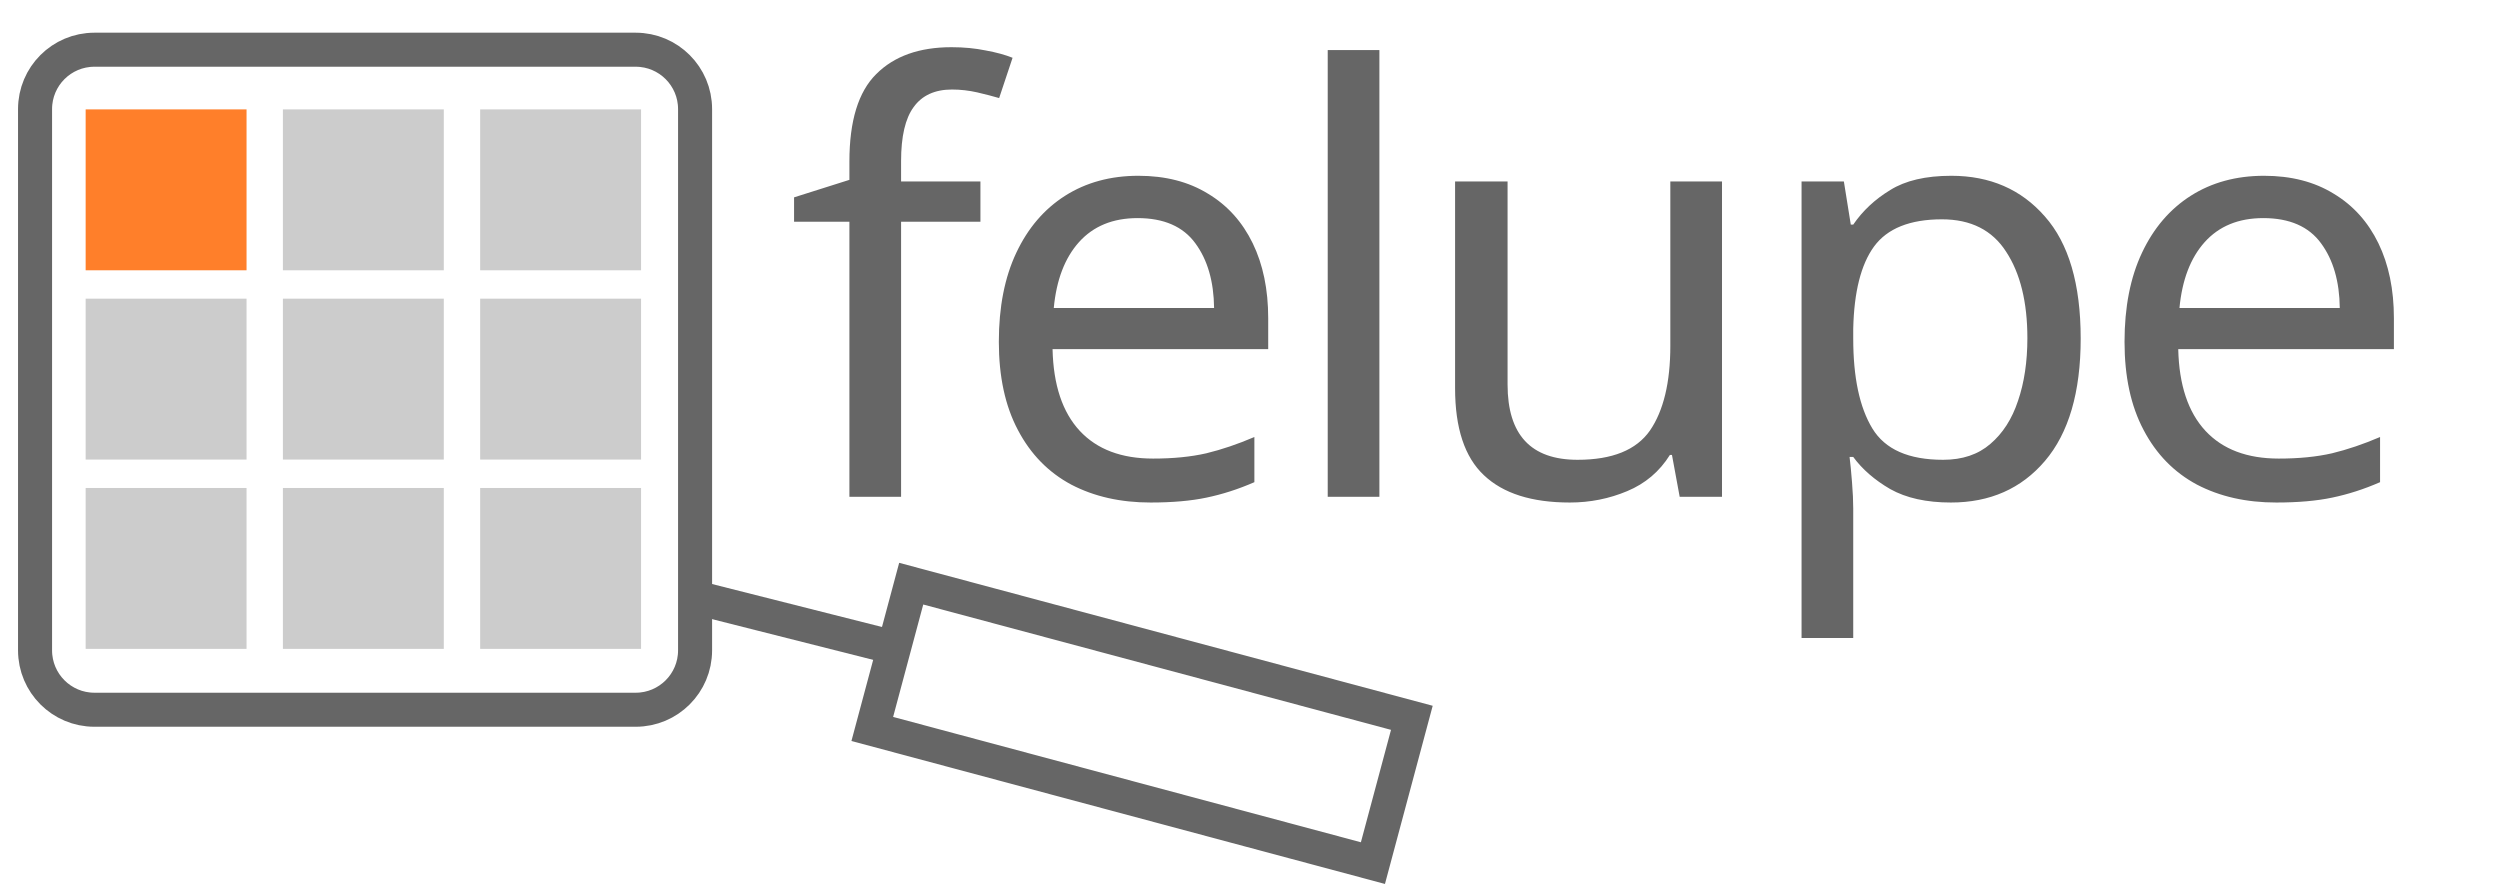
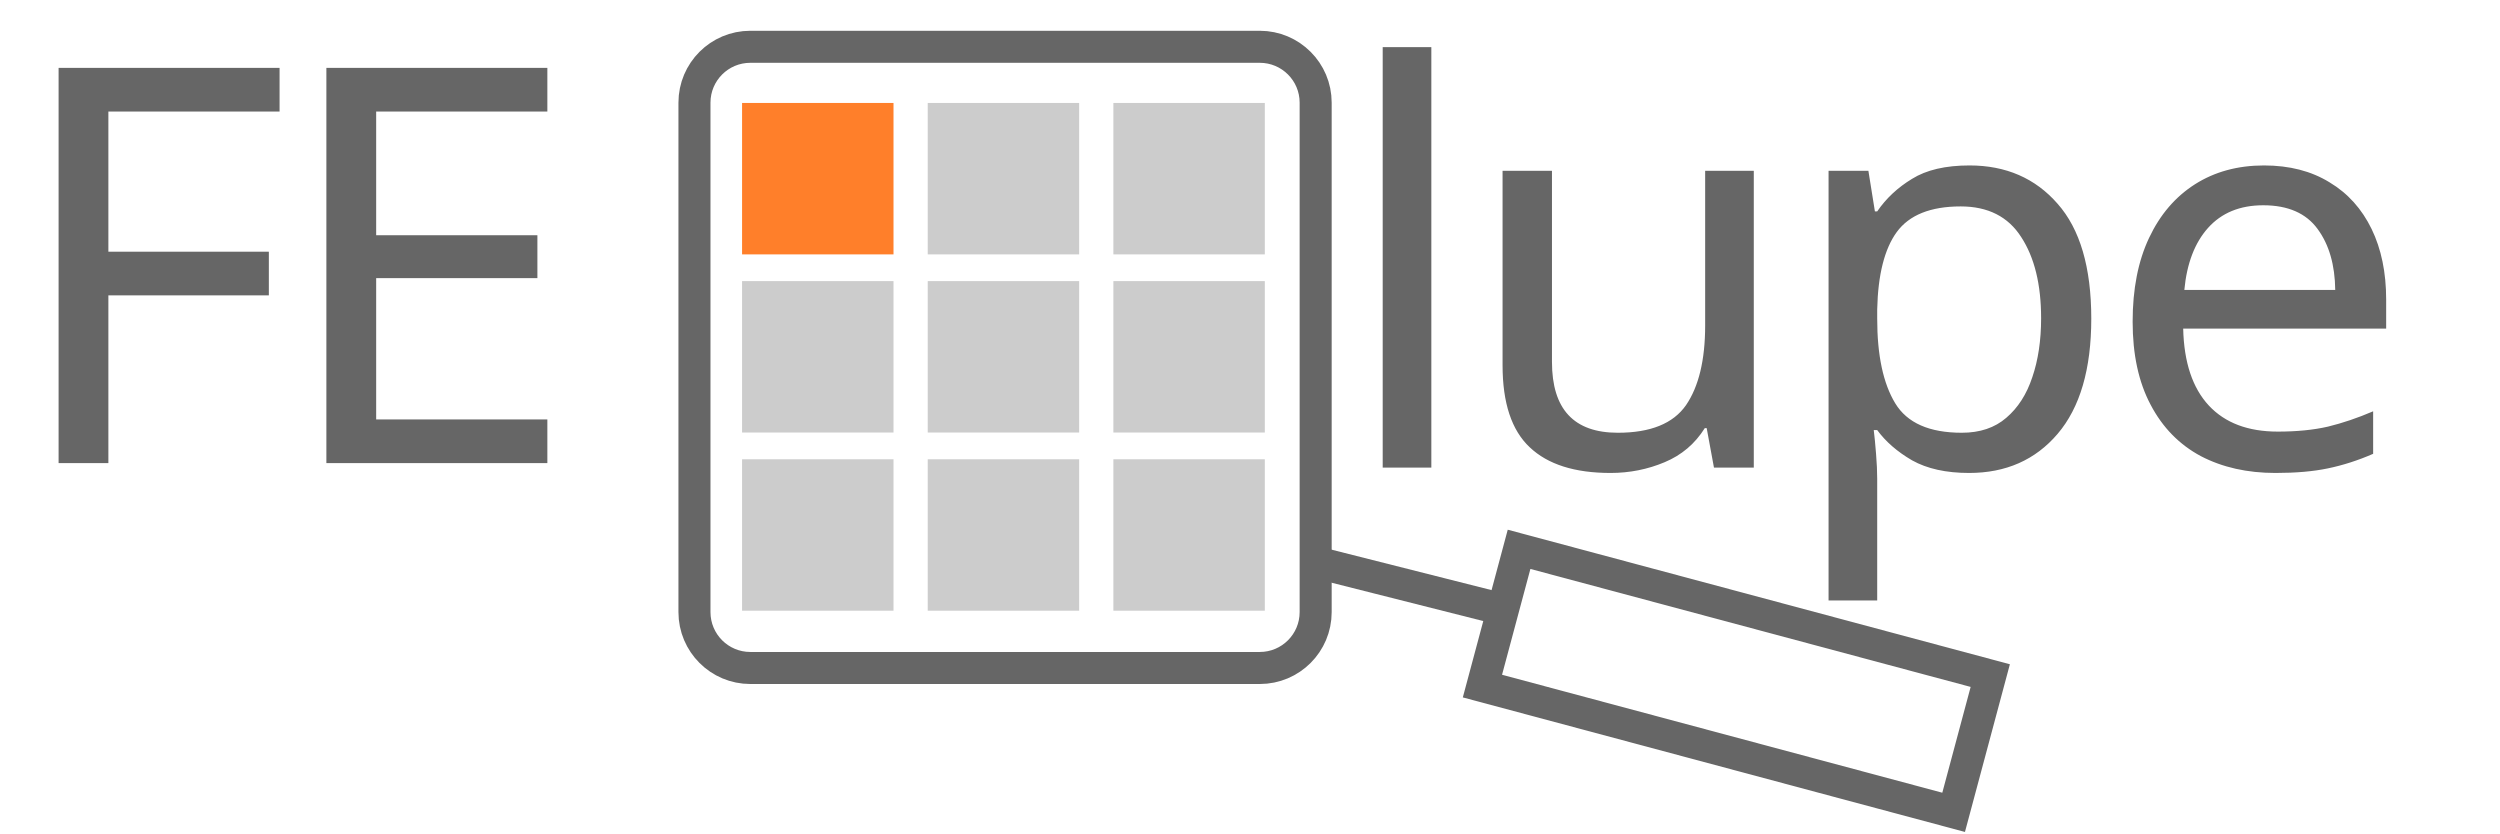
- <svg xmlns="http://www.w3.org/2000/svg" width="96mm" height="34mm" viewBox="0 0 96 34" version="1.1" id="svg5">
+ <svg xmlns="http://www.w3.org/2000/svg" width="102mm" height="34mm" viewBox="0 0 102 34" version="1.1" id="svg5">
  <defs id="defs2">
    <clipPath id="clip0">
      <rect x="2008" y="63" width="1295" height="1295" id="rect2" />
    </clipPath>
  </defs>
  <g id="layer1">
-     <text xml:space="preserve" style="font-style:normal;font-weight:normal;font-size:22.578px;line-height:1.25;font-family:sans-serif;letter-spacing:-0.794px;fill:#666666;fill-opacity:1;stroke:none;stroke-width:0.265" x="30.15" y="19.079" id="text10118">
-       <tspan id="tspan10116" style="font-style:normal;font-variant:normal;font-weight:normal;font-stretch:normal;font-size:22.578px;font-family:'Noto Sans';-inkscape-font-specification:'Noto Sans';fill:#666666;fill-opacity:1;stroke-width:0.265" x="30.15" y="19.079">felupe</tspan>
+     <text xml:space="preserve" style="font-style:normal;font-weight:normal;font-size:22.578px;line-height:1.25;font-family:sans-serif;letter-spacing:-0.794px;fill:#666666;fill-opacity:1;stroke:none;stroke-width:0.265" x="54.491" y="19.079" id="text10118">
+       <tspan id="tspan10116" style="font-style:normal;font-variant:normal;font-weight:normal;font-stretch:normal;font-size:22.578px;font-family:'Noto Sans';-inkscape-font-specification:'Noto Sans';fill:#666666;fill-opacity:1;stroke-width:0.265" x="54.491" y="19.079">lupe</tspan>
    </text>
-     <rect style="fill:none;stroke:#666666;stroke-width:1.307;stroke-miterlimit:4;stroke-dasharray:none" id="rect3137" width="25.345" height="25.345" x="1.346" y="1.909" ry="2.28" />
-     <g id="g2894" transform="matrix(1.235682,0,0,1.235682,-14.50107,40.25412)">
+     <text xml:space="preserve" style="font-style:normal;font-weight:normal;font-size:22.578px;line-height:1.25;font-family:sans-serif;letter-spacing:-0.794px;fill:#666666;fill-opacity:1;stroke:none;stroke-width:0.265" x="0.205" y="18.892" id="text10118-9">
+       <tspan id="tspan10116-7" style="font-style:normal;font-variant:normal;font-weight:normal;font-stretch:normal;font-size:22.578px;font-family:'Noto Sans';-inkscape-font-specification:'Noto Sans';fill:#666666;fill-opacity:1;stroke-width:0.265" x="0.205" y="18.892">FE</tspan>
+     </text>
+     <rect style="fill:none;stroke:#666666;stroke-width:1.307;stroke-miterlimit:4;stroke-dasharray:none" id="rect3137" width="25.345" height="25.345" x="28.334" y="1.909" ry="2.28" />
+     <g id="g2894" transform="matrix(1.235682,0,0,1.235682,12.48643,40.25412)">
      <rect style="fill:#ff7f2a;stroke:none;stroke-width:0.989;stroke-linecap:round;stroke-linejoin:bevel" id="rect846" width="5" height="5" x="14.397" y="-29.177" />
      <rect style="fill:#cccccc;stroke:none;stroke-width:0.989;stroke-linecap:round;stroke-linejoin:bevel" id="rect846-3" width="5" height="5" x="20.527" y="-29.177" />
      <rect style="fill:#cccccc;stroke:none;stroke-width:0.989;stroke-linecap:round;stroke-linejoin:bevel" id="rect846-6" width="5" height="5" x="26.657" y="-29.177" />
      <rect style="fill:#cccccc;stroke:none;stroke-width:0.989;stroke-linecap:round;stroke-linejoin:bevel" id="rect846-5" width="5" height="5" x="14.397" y="-23.295" />
      <rect style="fill:#cccccc;stroke:none;stroke-width:0.989;stroke-linecap:round;stroke-linejoin:bevel" id="rect846-3-3" width="5" height="5" x="20.527" y="-23.295" />
      <rect style="fill:#cccccc;stroke:none;stroke-width:0.989;stroke-linecap:round;stroke-linejoin:bevel" id="rect846-6-5" width="5" height="5" x="26.657" y="-23.295" />
      <rect style="fill:#cccccc;stroke:none;stroke-width:0.989;stroke-linecap:round;stroke-linejoin:bevel" id="rect846-62" width="5" height="5" x="14.397" y="-17.412" />
      <rect style="fill:#cccccc;stroke:none;stroke-width:0.989;stroke-linecap:round;stroke-linejoin:bevel" id="rect846-3-9" width="5" height="5" x="20.527" y="-17.412" />
      <rect style="fill:#cccccc;stroke:none;stroke-width:0.989;stroke-linecap:round;stroke-linejoin:bevel" id="rect846-6-1" width="5" height="5" x="26.657" y="-17.412" />
    </g>
-     <path style="fill:none;stroke:#666666;stroke-width:1.307;stroke-linecap:butt;stroke-linejoin:miter;stroke-miterlimit:4;stroke-dasharray:none;stroke-opacity:1" d="m 26.814,22.967 c 2.482,0.627 4.963,1.255 7.444,1.882" id="path5447" />
-     <rect style="fill:none;stroke:#666666;stroke-width:1.307;stroke-miterlimit:4;stroke-dasharray:none" id="rect3137-3" width="19.903" height="5.776" x="39.599" y="12.593" ry="1.811" rx="0" transform="rotate(15)" />
+     <path style="fill:none;stroke:#666666;stroke-width:1.307;stroke-linecap:butt;stroke-linejoin:miter;stroke-miterlimit:4;stroke-dasharray:none;stroke-opacity:1" d="m 53.801,22.967 c 2.482,0.627 4.963,1.255 7.444,1.882" id="path5447" />
+     <rect style="fill:none;stroke:#666666;stroke-width:1.307;stroke-miterlimit:4;stroke-dasharray:none" id="rect3137-3" width="19.903" height="5.776" x="65.667" y="5.608" ry="1.811" rx="0" transform="rotate(15)" />
  </g>
</svg>
